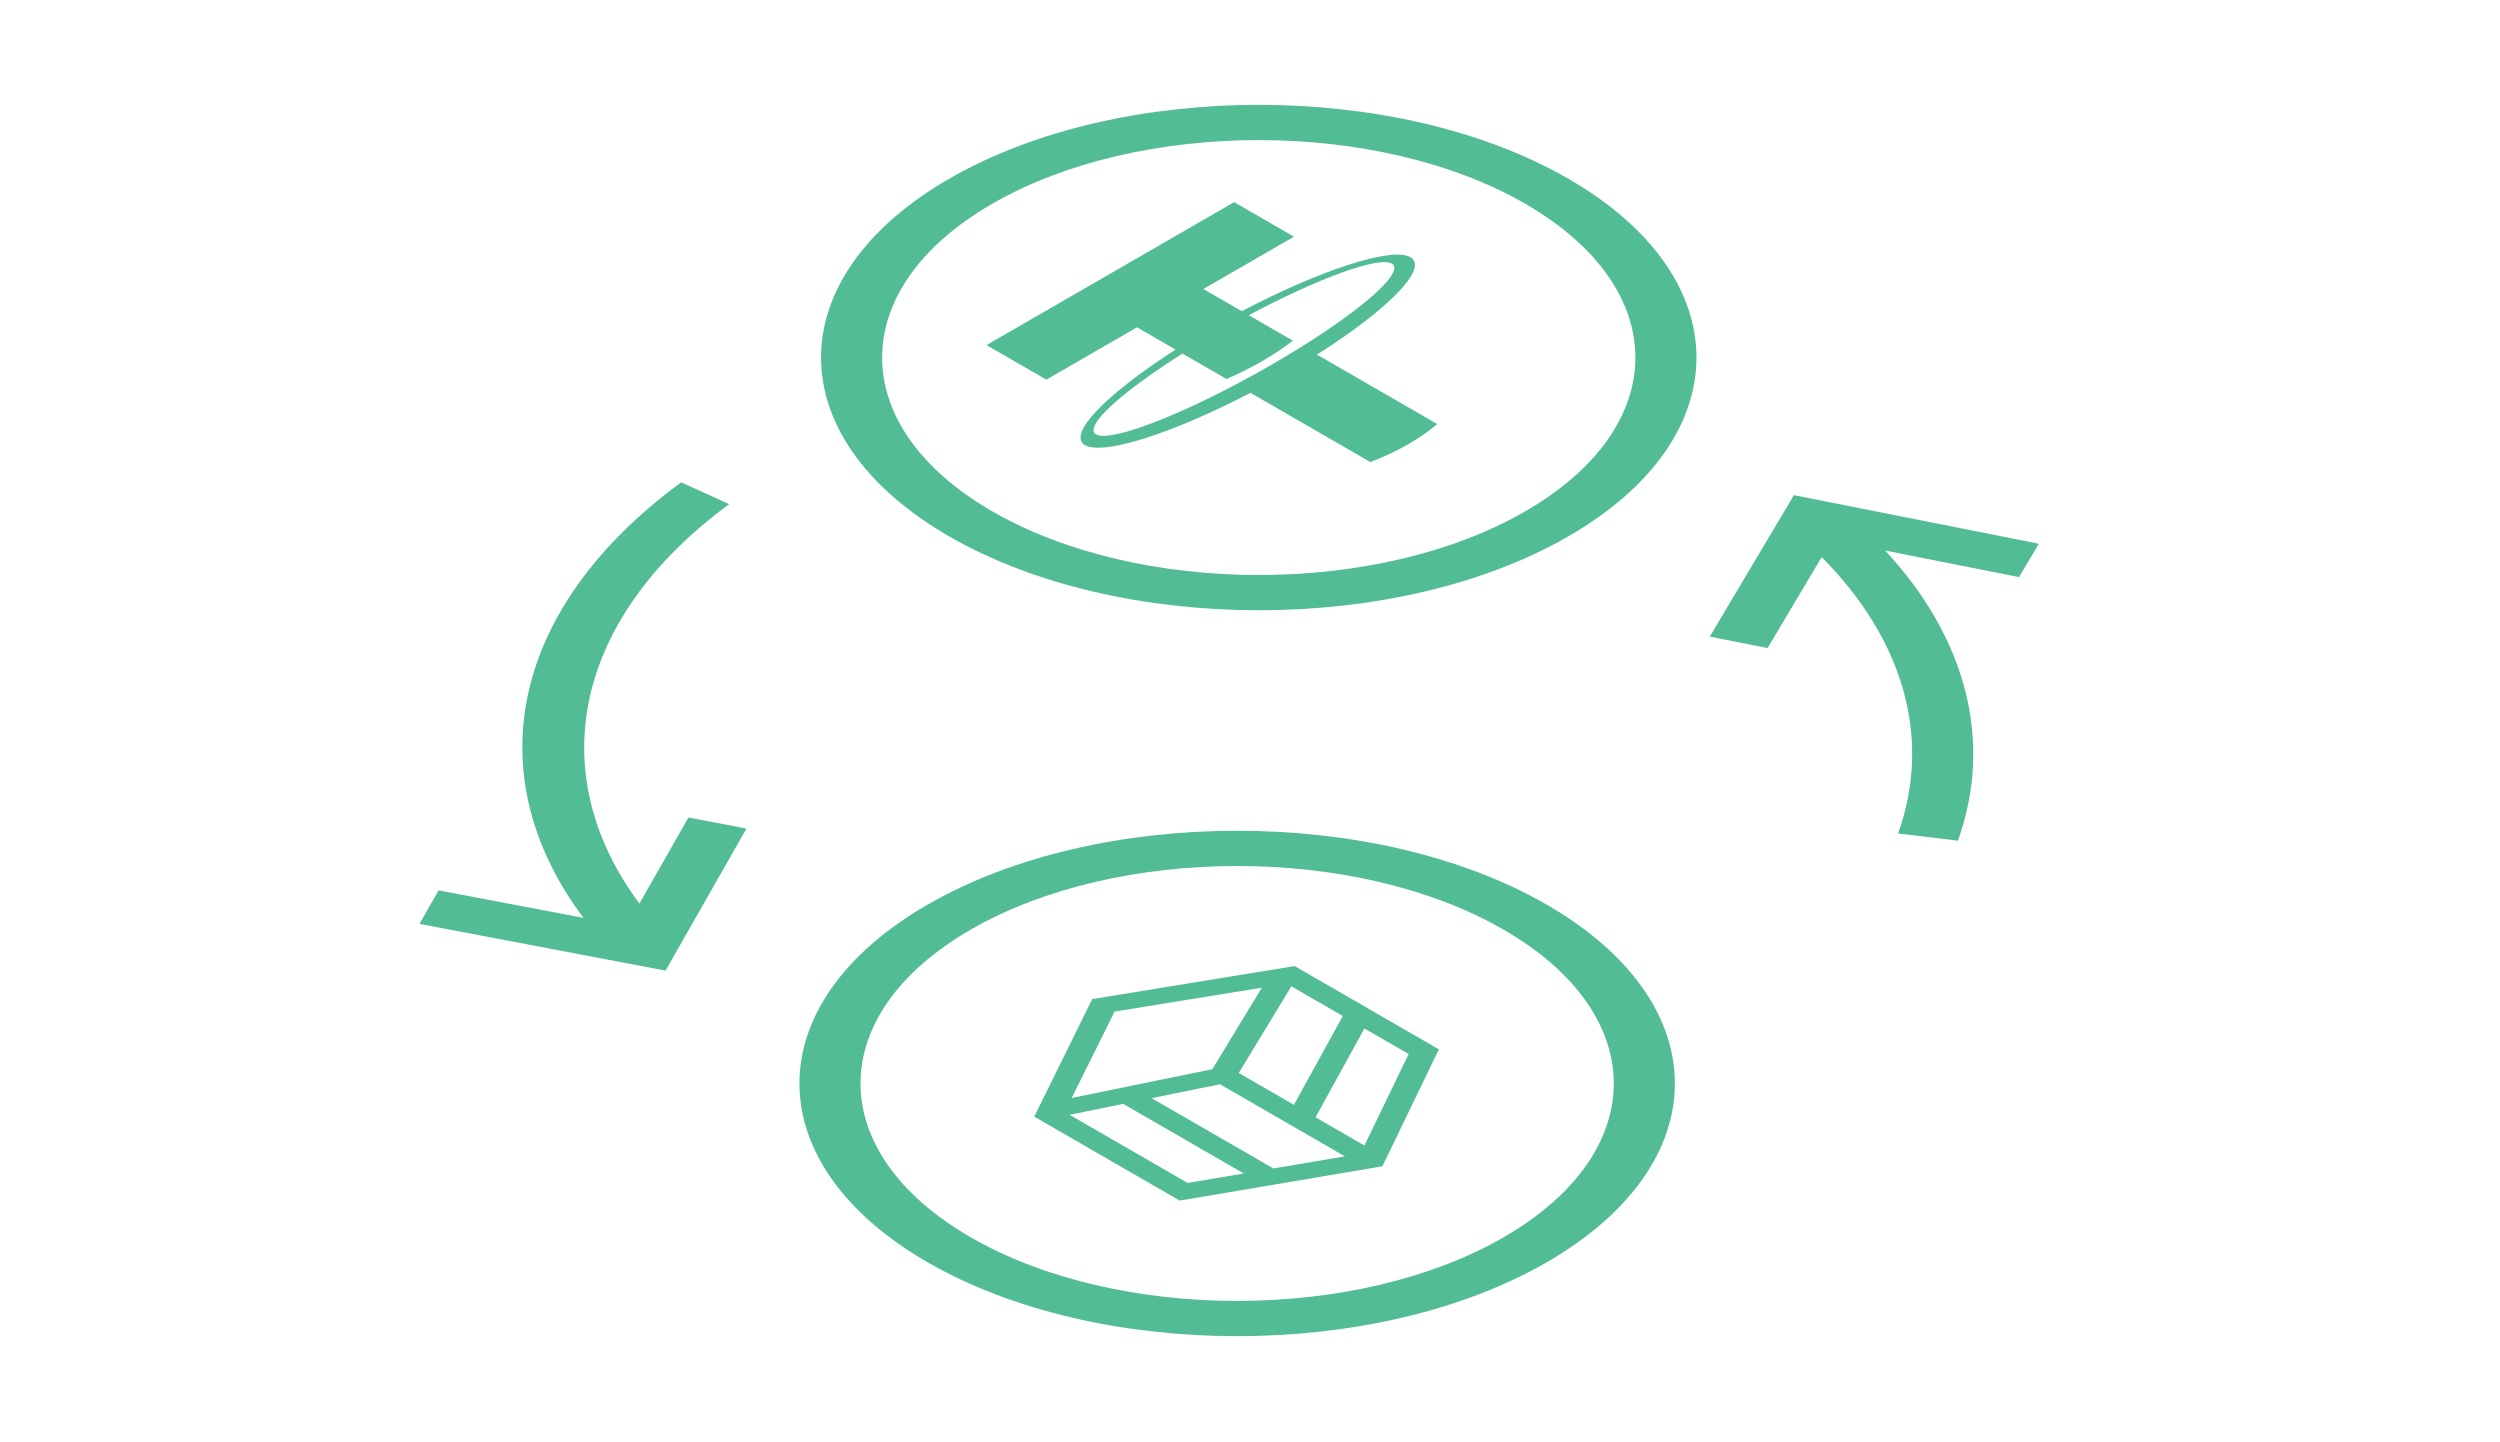
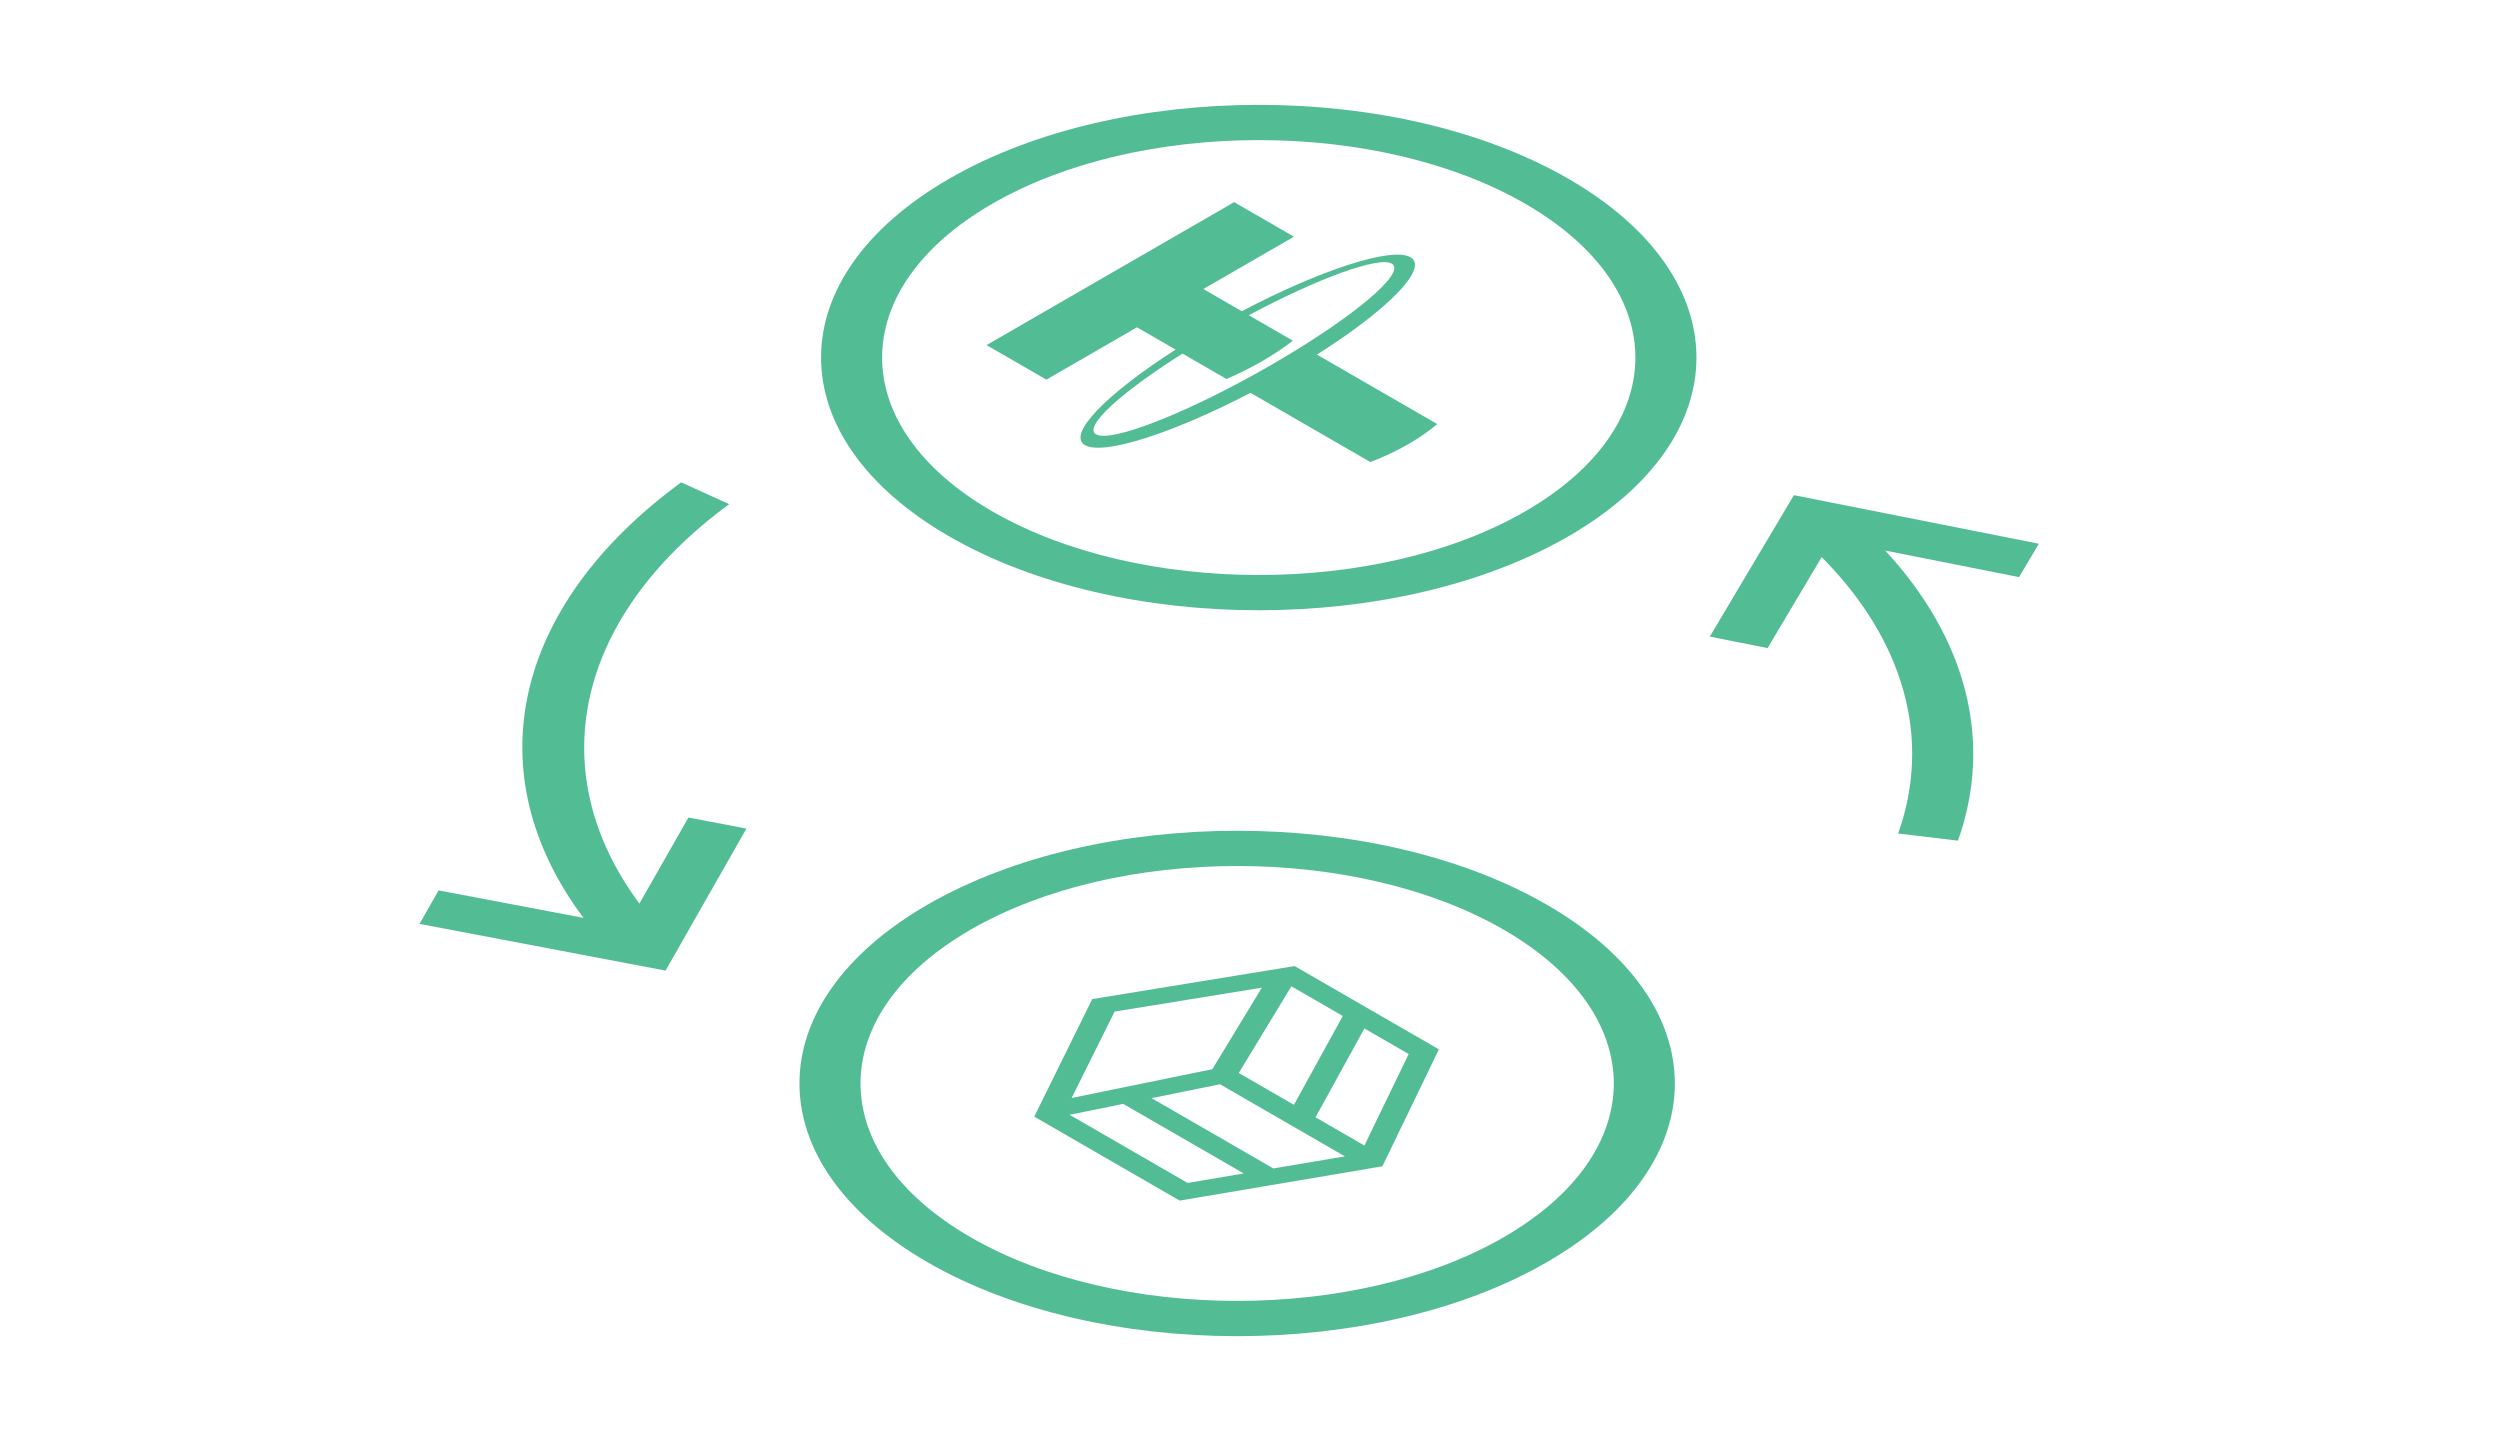
- <svg xmlns="http://www.w3.org/2000/svg" width="430" height="248" viewBox="0 0 430 248" fill="none">
-   <path d="M269.766 92.248C299.133 75.293 299.133 47.705 269.766 30.75C240.399 13.794 192.614 13.794 163.247 30.75C133.88 47.705 133.88 75.293 163.247 92.248C192.614 109.203 240.399 109.203 269.766 92.248ZM170.678 35.04C195.948 20.451 237.065 20.451 262.334 35.04C287.604 49.63 287.604 73.368 262.334 87.958C237.065 102.547 195.948 102.547 170.678 87.958C145.409 73.368 145.409 49.63 170.678 35.04Z" fill="#52BD95" />
-   <path d="M266.05 217.105C295.417 200.15 295.417 172.562 266.05 155.606C236.683 138.651 188.898 138.651 159.531 155.606C130.164 172.561 130.164 200.15 159.531 217.105C188.898 234.06 236.683 234.06 266.05 217.105ZM166.963 159.897C192.232 145.307 233.349 145.307 258.619 159.897C283.888 174.487 283.888 198.225 258.619 212.815C233.349 227.404 192.232 227.404 166.963 212.815C141.693 198.225 141.693 174.487 166.963 159.897Z" fill="#52BD95" />
-   <path d="M217.344 203.81L189.894 187.962L194.846 187.017L220.657 201.919L217.344 203.81ZM234.557 200.763L207.325 185.041L210.676 183.172L237.851 198.861L234.557 200.763ZM202.849 206.47L177.89 192.06L179.621 189.234L205.432 204.136L202.849 206.47ZM211.348 186.185L179.671 192.618L181.761 189.377L209.803 183.643L211.357 186.18L211.348 186.185ZM223.88 168.767L189.48 174.355L187.784 171.857L222.612 166.175L223.889 168.762L223.88 168.767ZM237.795 200.6L202.905 206.503L201.623 203.915L236.264 198.06L237.795 200.6ZM182.795 191.93L177.89 192.06L187.84 171.889L192.36 172.69L182.795 191.93ZM244.252 182.423L220.506 168.714L222.664 166.155L247.556 180.527L244.252 182.423ZM225.574 193.429L221.133 192.614L231.382 173.987L235.826 174.804L225.583 193.434L225.574 193.429ZM211.954 186.385L207.56 185.488L218.863 166.874L223.257 167.771L211.954 186.385ZM237.788 200.593L233.38 199.712L242.791 180.26L247.492 180.487L237.779 200.587L237.788 200.593Z" fill="#52BD95" />
-   <path d="M128.392 142.511L118.408 140.615L109.98 155.413C93.247 132.902 98.772 106.261 125.42 86.714L117.161 82.961C88.019 104.33 81.818 133.101 100.36 157.877L75.437 153.145L72.154 158.909L114.474 166.944L128.392 142.511Z" fill="#52BD95" />
-   <path d="M294.083 109.498L304.024 111.469L313.327 95.824C327.497 110.081 332.298 127.092 326.475 143.365L336.767 144.593C342.853 127.586 338.281 109.835 324.263 94.701L347.272 99.262L350.685 93.523L308.549 85.171L294.083 109.498Z" fill="#52BD95" />
-   <path d="M213.594 53.531L206.976 49.71L222.565 40.71L212.272 34.767L169.683 59.356L179.976 65.299L195.564 56.299L202.206 60.134C190.258 67.775 183.463 74.744 186.619 76.566C189.775 78.388 201.845 74.465 215.08 67.567L235.701 79.472C238.023 78.587 240.225 77.553 242.269 76.373C244.129 75.299 245.778 74.15 247.215 72.942L226.518 60.992C238.775 53.227 245.803 46.091 242.603 44.243C239.404 42.396 227.043 46.454 213.594 53.531ZM218.678 62.753C204.633 70.862 191.133 76.215 188.523 74.708C186.296 73.422 192.726 67.553 203.393 60.819L210.959 65.188C213.125 64.252 215.169 63.23 217.075 62.13C218.982 61.028 220.753 59.848 222.372 58.599L214.783 54.217C226.675 47.887 237.122 44.037 239.384 45.343C241.994 46.85 232.722 54.645 218.678 62.753Z" fill="#52BD95" />
+ <svg xmlns="http://www.w3.org/2000/svg" width="344" height="199" viewBox="0 0 344 199" fill="none">
+   <path d="M215.813 73.799C239.306 60.235 239.306 38.164 215.813 24.6C192.319 11.036 154.091 11.036 130.597 24.6C107.104 38.164 107.104 60.235 130.597 73.799C154.091 87.363 192.319 87.363 215.813 73.799ZM136.543 28.032C156.758 16.36 189.652 16.36 209.867 28.032C230.083 39.704 230.083 58.695 209.867 70.366C189.652 82.038 156.758 82.038 136.543 70.366C116.327 58.695 116.327 39.704 136.543 28.032Z" fill="#52BD95" />
+   <path d="M212.84 173.684C236.334 160.12 236.334 138.049 212.84 124.485C189.346 110.921 151.118 110.921 127.625 124.485C104.131 138.049 104.131 160.12 127.625 173.684C151.118 187.248 189.346 187.248 212.84 173.684ZM133.57 127.918C153.786 116.246 186.679 116.246 206.895 127.918C227.111 139.589 227.111 158.58 206.895 170.252C186.679 181.923 153.786 181.923 133.57 170.252C113.354 158.58 113.354 139.589 133.57 127.918Z" fill="#52BD95" />
+   <path d="M173.875 163.048L151.916 150.37L155.877 149.614L176.526 161.536L173.875 163.048ZM187.646 160.61L165.86 148.033L168.541 146.537L190.281 159.089L187.646 160.61ZM162.279 165.176L142.312 153.648L143.697 151.387L164.346 163.309L162.279 165.176ZM169.078 148.948L143.737 154.095L145.409 151.501L167.842 146.914L169.086 148.944L169.078 148.948ZM179.104 135.014L151.584 139.484L150.227 137.485L178.09 132.94L179.111 135.01L179.104 135.014ZM190.236 160.48L162.324 165.202L161.299 163.132L189.012 158.448L190.236 160.48ZM146.236 153.544L142.312 153.648L150.272 137.511L153.888 138.152L146.236 153.544ZM195.402 145.939L176.405 134.971L178.131 132.924L198.045 144.422L195.402 145.939ZM180.459 154.743L176.906 154.091L185.106 139.19L188.661 139.843L180.467 154.747L180.459 154.743ZM169.563 149.108L166.048 148.39L175.09 133.499L178.605 134.217L169.563 149.108ZM190.23 160.474L186.704 159.769L194.233 144.208L197.994 144.39L190.223 160.47L190.23 160.474Z" fill="#52BD95" />
+   <path d="M102.714 114.009L94.727 112.492L87.984 124.33C74.597 106.322 79.017 85.009 100.336 69.371L93.729 66.369C70.415 83.464 65.454 106.481 80.288 126.301L60.35 122.516L57.724 127.127L91.579 133.555L102.714 114.009Z" fill="#52BD95" />
+   <path d="M235.267 87.598L243.22 89.175L250.662 76.659C261.998 88.065 265.838 101.674 261.18 114.692L269.414 115.674C274.282 102.069 270.625 87.868 259.41 75.761L277.818 79.41L280.548 74.818L246.839 68.137L235.267 87.598Z" fill="#52BD95" />
+   <path d="M170.875 42.825L165.581 39.768L178.052 32.568L169.818 27.814L135.746 47.485L143.981 52.239L156.451 45.039L161.765 48.108C152.207 54.22 146.77 59.795 149.295 61.253C151.82 62.711 161.476 59.572 172.064 54.053L188.56 63.578C190.418 62.869 192.18 62.043 193.815 61.098C195.303 60.239 196.622 59.32 197.772 58.354L181.214 48.794C191.02 42.582 196.642 36.873 194.083 35.395C191.523 33.917 181.634 37.163 170.875 42.825ZM174.943 50.203C163.706 56.69 152.906 60.972 150.818 59.767C149.036 58.738 154.18 54.043 162.714 48.656L168.767 52.15C170.5 51.402 172.135 50.584 173.66 49.704C175.186 48.823 176.602 47.879 177.897 46.879L171.826 43.373C181.34 38.309 189.697 35.23 191.507 36.275C193.595 37.48 186.178 43.716 174.943 50.203Z" fill="#52BD95" />
</svg>
